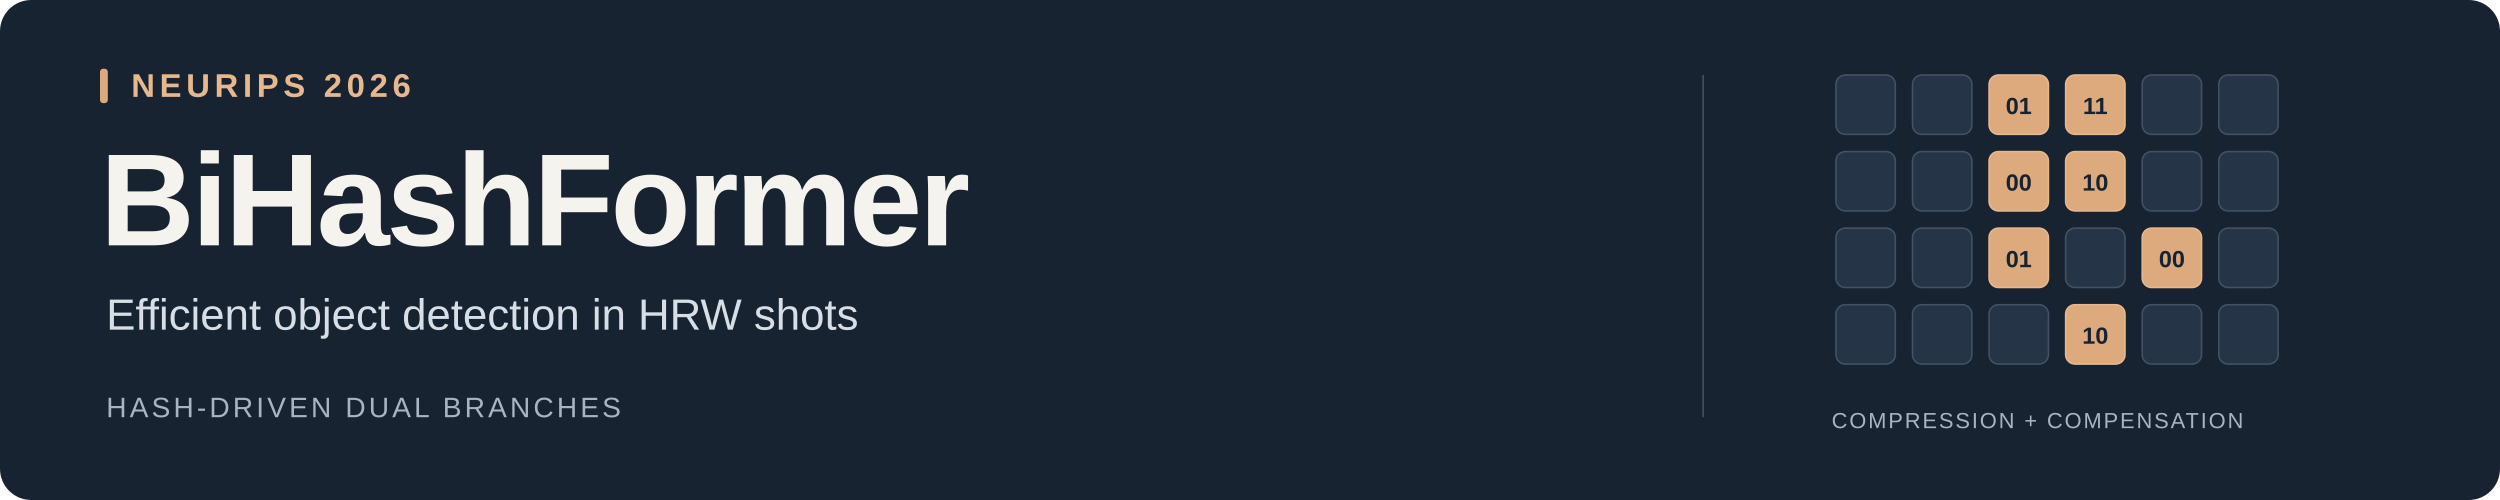
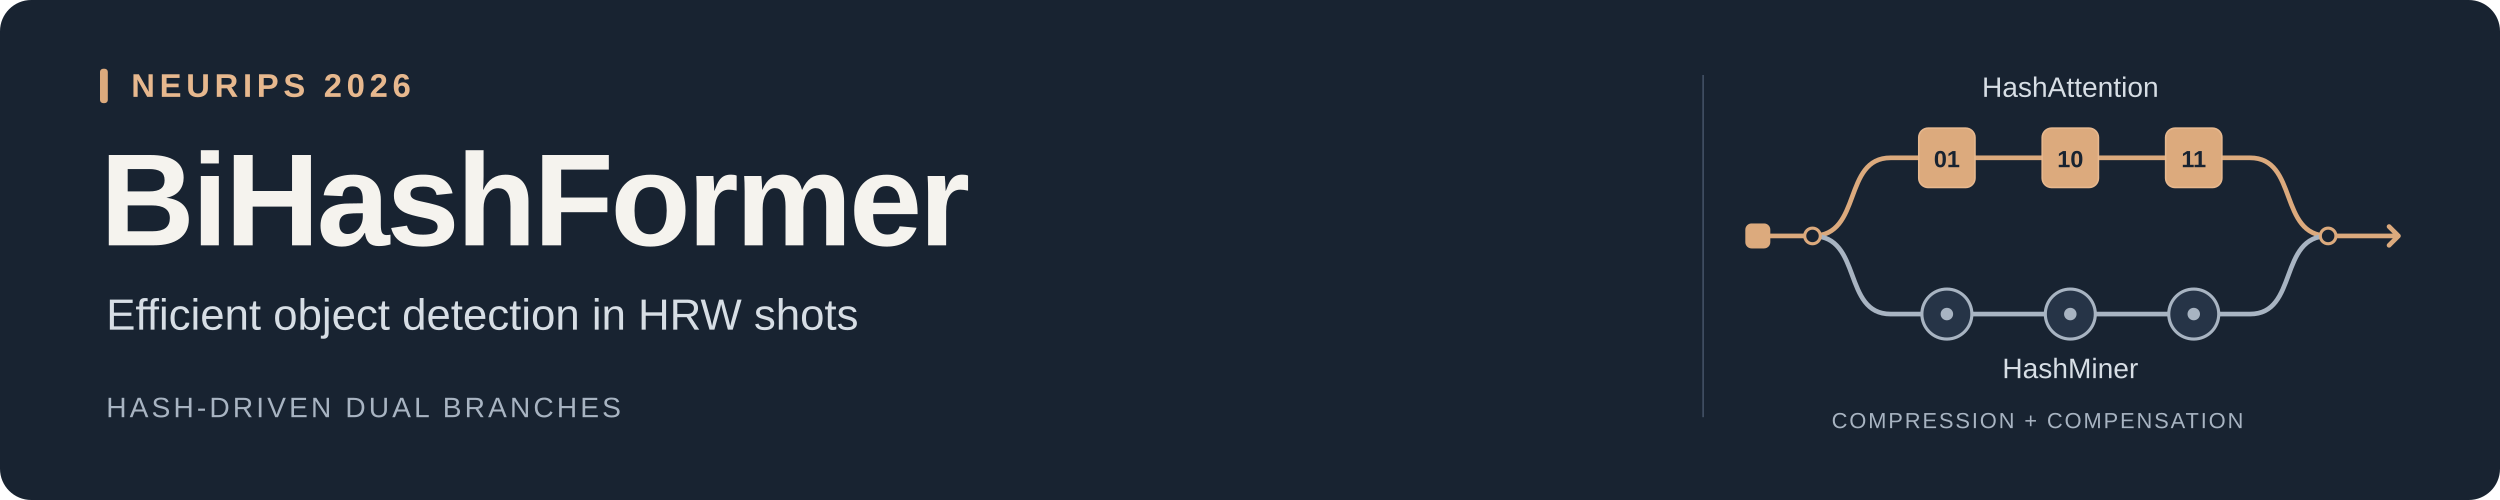
<svg xmlns="http://www.w3.org/2000/svg" viewBox="0 0 1600 320" role="img" aria-labelledby="title desc">
  <rect width="1600" height="320" rx="20" fill="#182331" />
  <rect x="64" y="44" width="5" height="22" rx="2" fill="#DCAA7D" />
  <g font-family="Arial, Helvetica, sans-serif">
    <text x="84" y="62" font-size="21" font-weight="700" letter-spacing="3" fill="#E7B88E">NEURIPS 2026</text>
    <text x="64" y="157" font-size="84" font-weight="700" letter-spacing="-2" fill="#F5F3EE">BiHashFormer</text>
    <text x="68" y="211" font-size="28" fill="#D7DEE5">Efficient object detection in HRW shots</text>
    <text x="68" y="267" font-size="18" letter-spacing="2" fill="#A8B4C2">HASH-DRIVEN DUAL BRANCHES</text>
    <path d="M1090 48 V267" stroke="#435166" />
-     <rect x="1175" y="48" width="38" height="38" rx="6" fill="#263447" stroke="#435166" />
-     <rect x="1224" y="48" width="38" height="38" rx="6" fill="#263447" stroke="#435166" />
-     <rect x="1273" y="48" width="38" height="38" rx="6" fill="#DCAA7D" stroke="#E7B88E" />
-     <text x="1292" y="73" text-anchor="middle" font-size="15" fill="#182331" font-weight="700">01</text>
-     <rect x="1322" y="48" width="38" height="38" rx="6" fill="#DCAA7D" stroke="#E7B88E" />
-     <text x="1341" y="73" text-anchor="middle" font-size="15" fill="#182331" font-weight="700">11</text>
-     <rect x="1371" y="48" width="38" height="38" rx="6" fill="#263447" stroke="#435166" />
-     <rect x="1420" y="48" width="38" height="38" rx="6" fill="#263447" stroke="#435166" />
-     <rect x="1175" y="97" width="38" height="38" rx="6" fill="#263447" stroke="#435166" />
-     <rect x="1224" y="97" width="38" height="38" rx="6" fill="#263447" stroke="#435166" />
-     <rect x="1273" y="97" width="38" height="38" rx="6" fill="#DCAA7D" stroke="#E7B88E" />
-     <text x="1292" y="122" text-anchor="middle" font-size="15" fill="#182331" font-weight="700">00</text>
-     <rect x="1322" y="97" width="38" height="38" rx="6" fill="#DCAA7D" stroke="#E7B88E" />
-     <text x="1341" y="122" text-anchor="middle" font-size="15" fill="#182331" font-weight="700">10</text>
-     <rect x="1371" y="97" width="38" height="38" rx="6" fill="#263447" stroke="#435166" />
-     <rect x="1420" y="97" width="38" height="38" rx="6" fill="#263447" stroke="#435166" />
-     <rect x="1175" y="146" width="38" height="38" rx="6" fill="#263447" stroke="#435166" />
-     <rect x="1224" y="146" width="38" height="38" rx="6" fill="#263447" stroke="#435166" />
-     <rect x="1273" y="146" width="38" height="38" rx="6" fill="#DCAA7D" stroke="#E7B88E" />
-     <text x="1292" y="171" text-anchor="middle" font-size="15" fill="#182331" font-weight="700">01</text>
-     <rect x="1322" y="146" width="38" height="38" rx="6" fill="#263447" stroke="#435166" />
-     <rect x="1371" y="146" width="38" height="38" rx="6" fill="#DCAA7D" stroke="#E7B88E" />
-     <text x="1390" y="171" text-anchor="middle" font-size="15" fill="#182331" font-weight="700">00</text>
-     <rect x="1420" y="146" width="38" height="38" rx="6" fill="#263447" stroke="#435166" />
-     <rect x="1175" y="195" width="38" height="38" rx="6" fill="#263447" stroke="#435166" />
-     <rect x="1224" y="195" width="38" height="38" rx="6" fill="#263447" stroke="#435166" />
-     <rect x="1273" y="195" width="38" height="38" rx="6" fill="#263447" stroke="#435166" />
-     <rect x="1322" y="195" width="38" height="38" rx="6" fill="#DCAA7D" stroke="#E7B88E" />
-     <text x="1341" y="220" text-anchor="middle" font-size="15" fill="#182331" font-weight="700">10</text>
-     <rect x="1371" y="195" width="38" height="38" rx="6" fill="#263447" stroke="#435166" />
-     <rect x="1420" y="195" width="38" height="38" rx="6" fill="#263447" stroke="#435166" />
+     <g fill="none" stroke-width="3" stroke-linecap="round" stroke-linejoin="round">
+       <path d="M1133 151 H1160" stroke="#DCAA7D" />
+       <path d="M1160 151 C1192 151 1179 101 1210 101 H1440 C1471 101 1458 151 1490 151" stroke="#DCAA7D" />
+       <path d="M1160 151 C1192 151 1179 201 1210 201 H1440 C1471 201 1458 151 1490 151" stroke="#A8B4C2" />
+       <path d="M1490 151 H1535 M1529 145 L1535 151 L1529 157" stroke="#DCAA7D" />
+     </g>
+     <rect x="1117" y="143" width="16" height="16" rx="4" fill="#DCAA7D" />
+     <circle cx="1160" cy="151" r="5" fill="#182331" stroke="#DCAA7D" stroke-width="2" />
+     <circle cx="1490" cy="151" r="5" fill="#182331" stroke="#DCAA7D" stroke-width="2" />
+     <text x="1325" y="62" text-anchor="middle" font-size="18" fill="#D7DEE5">HashAttention</text>
+     <g fill="#DCAA7D" stroke="#E7B88E">
+       <rect x="1228" y="82" width="36" height="38" rx="6" />
+       <rect x="1307" y="82" width="36" height="38" rx="6" />
+       <rect x="1386" y="82" width="36" height="38" rx="6" />
+     </g>
+     <g text-anchor="middle" font-size="15" font-weight="700" fill="#182331">
+       <text x="1246" y="107">01</text>
+       <text x="1325" y="107">10</text>
+       <text x="1404" y="107">11</text>
+     </g>
+     <g fill="#263447" stroke="#A8B4C2" stroke-width="2">
+       <circle cx="1246" cy="201" r="16" />
+       <circle cx="1325" cy="201" r="16" />
+       <circle cx="1404" cy="201" r="16" />
+     </g>
+     <g fill="#A8B4C2">
+       <circle cx="1246" cy="201" r="4" />
+       <circle cx="1325" cy="201" r="4" />
+       <circle cx="1404" cy="201" r="4" />
+     </g>
+     <text x="1325" y="242" text-anchor="middle" font-size="18" fill="#D7DEE5">HashMiner</text>
    <text x="1304" y="274" text-anchor="middle" font-size="14" letter-spacing="1.2" fill="#A8B4C2">COMPRESSION + COMPENSATION</text>
  </g>
</svg>
